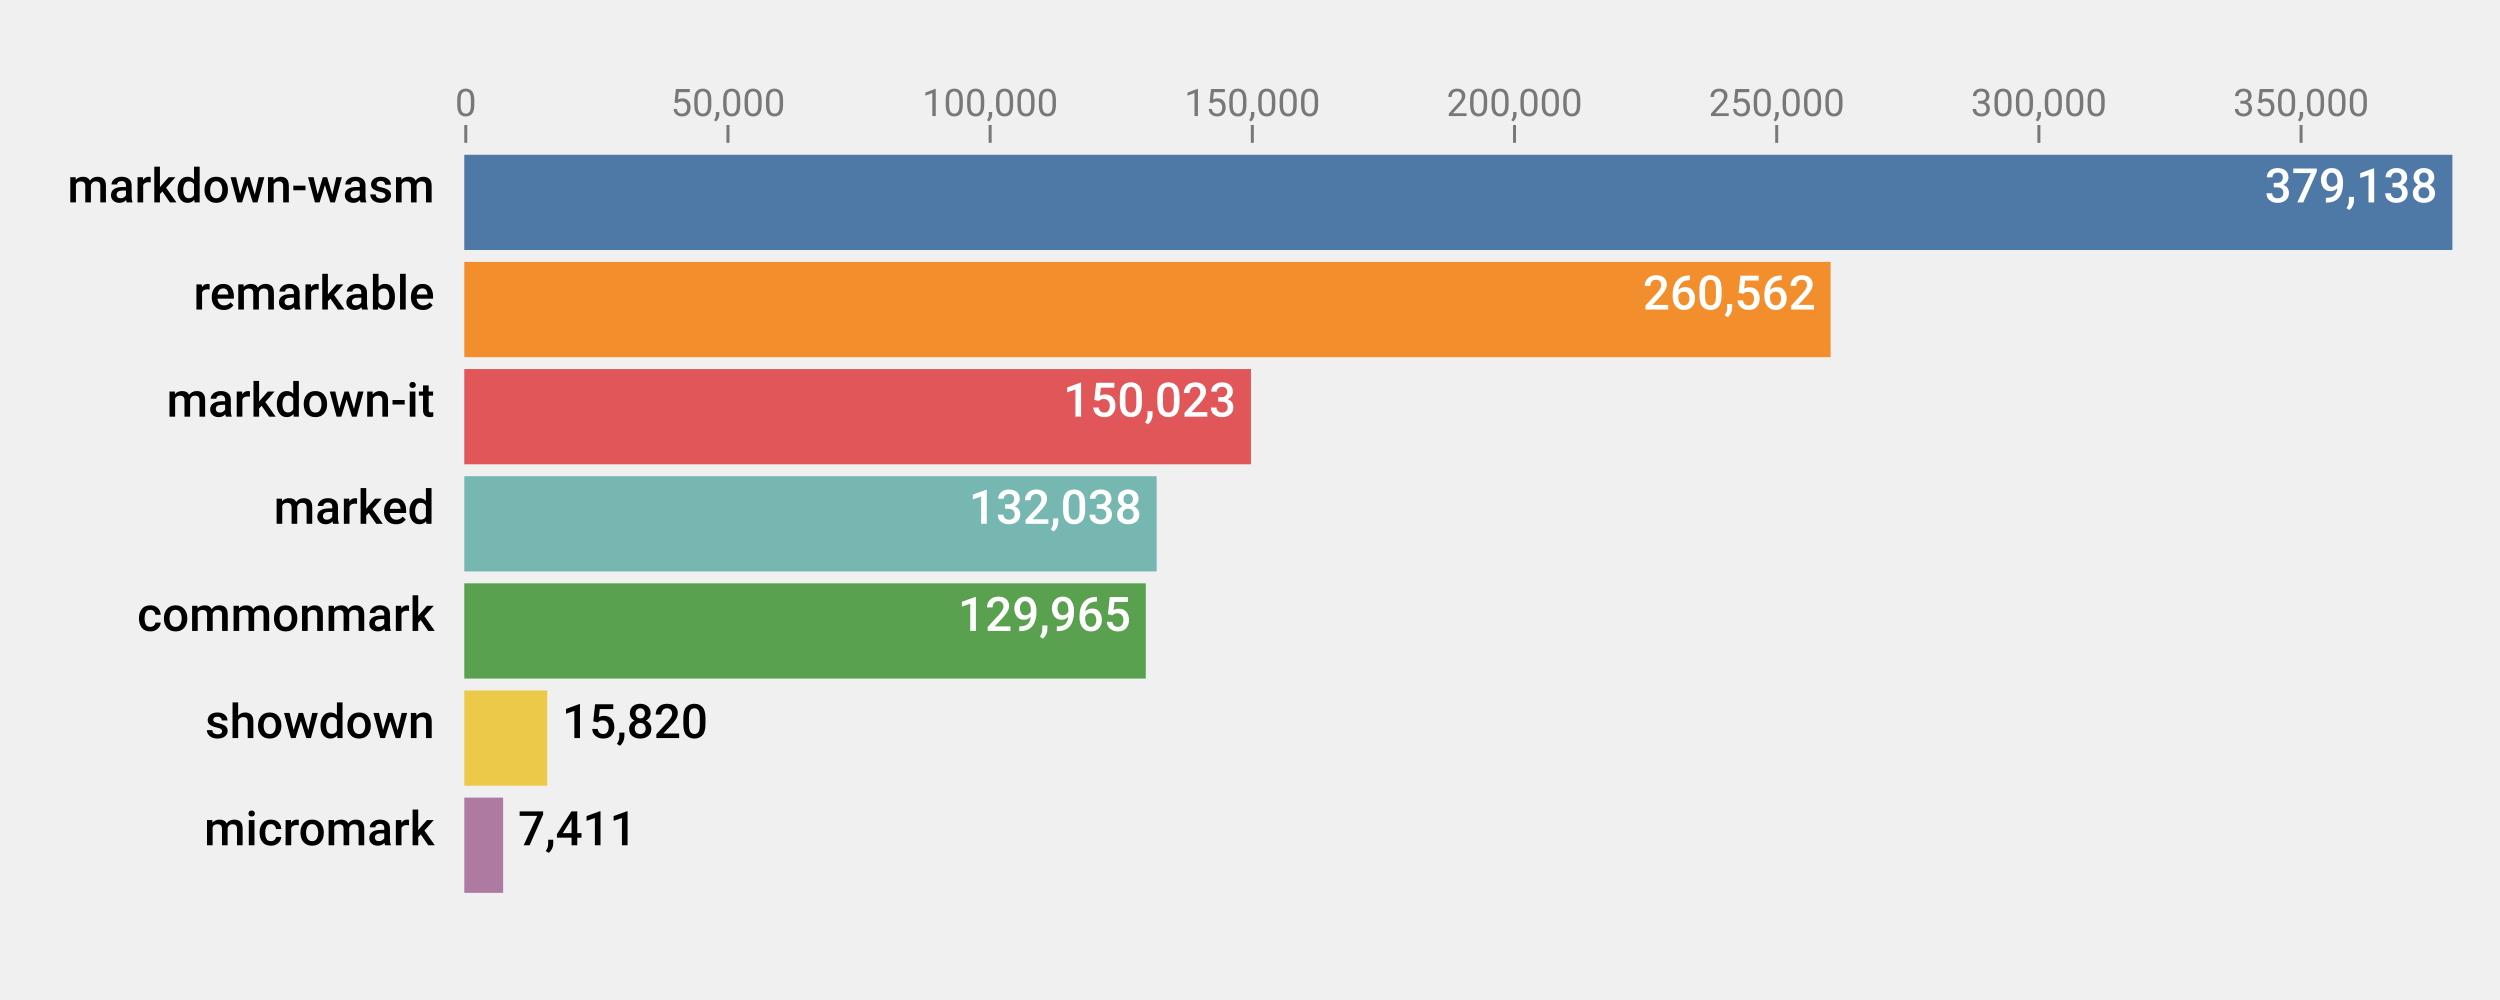
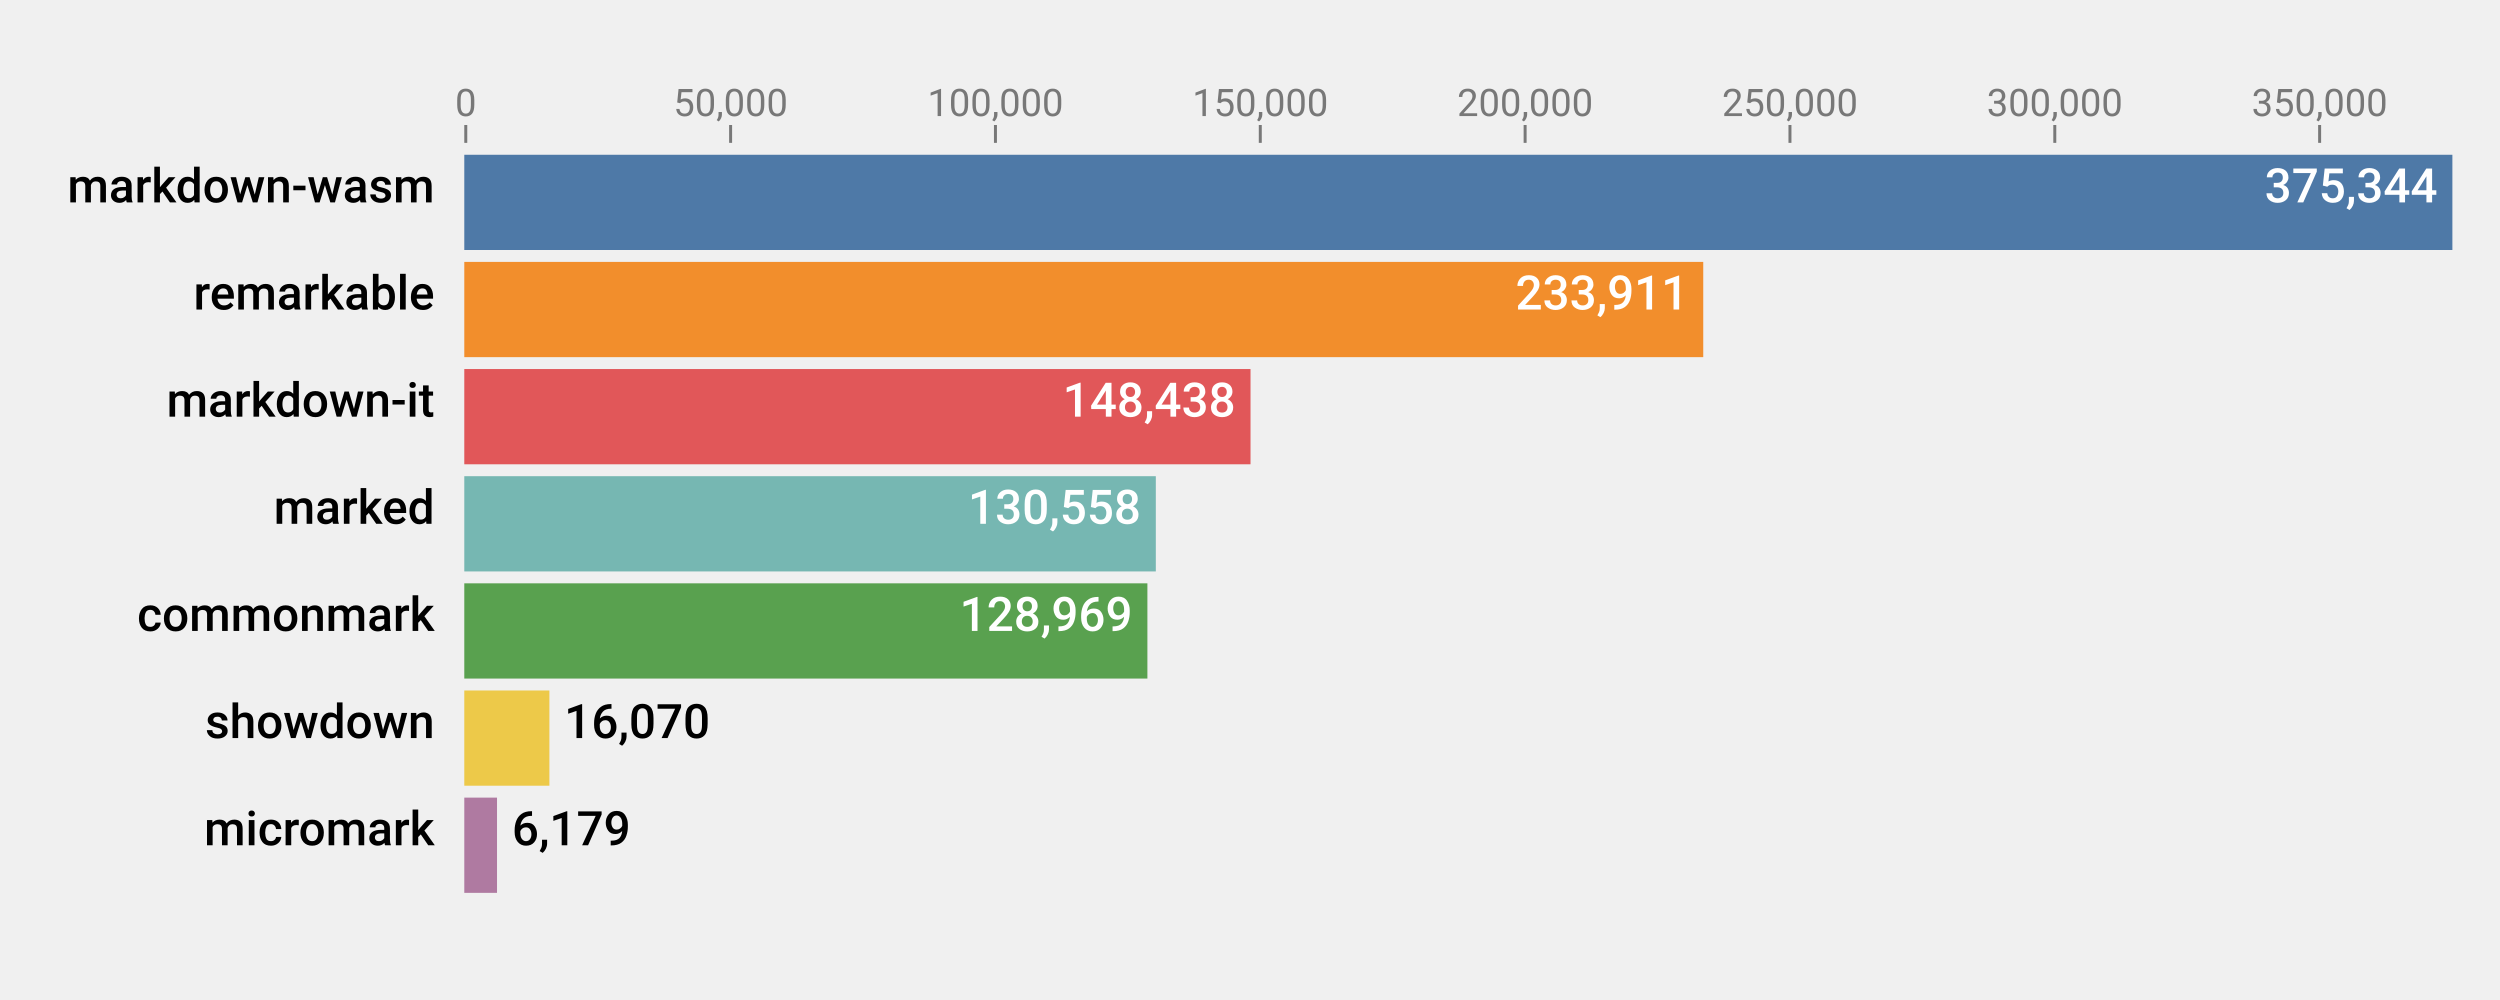
<svg xmlns="http://www.w3.org/2000/svg" width="840" height="336" font-family="system-ui,-apple-system,&quot;Segoe UI&quot;,Roboto,&quot;Helvetica Neue&quot;,&quot;Noto Sans&quot;,&quot;Liberation Sans&quot;,Arial,sans-serif" font-size="16">
  <g font-weight="500" text-anchor="end">
    <text x="156" y="68" alignment-baseline="central" dx="-10">markdown-wasm</text>
    <text x="156" y="104" alignment-baseline="central" dx="-10">remarkable</text>
    <text x="156" y="140" alignment-baseline="central" dx="-10">markdown-it</text>
    <text x="156" y="176" alignment-baseline="central" dx="-10">marked</text>
    <text x="156" y="212" alignment-baseline="central" dx="-10">commonmark</text>
    <text x="156" y="248" alignment-baseline="central" dx="-10">showdown</text>
    <text x="156" y="284" alignment-baseline="central" dx="-10">micromark</text>
  </g>
  <path fill="#4e79a7" d="M156 52h668v32H156z" />
-   <path fill="#f28e2c" d="M156 88h459.082v32H156z" />
-   <path fill="#e15759" d="M156 124h264.325v32H156z" />
-   <path fill="#76b7b2" d="M156 160h232.636v32H156z" />
-   <path fill="#59a14f" d="M156 196h228.985v32H156z" />
-   <path fill="#edc949" d="M156 232h27.873v32H156z" />
-   <path fill="#af7aa1" d="M156 268h13.057v32H156z" />
+   <path fill="#f28e2c" d="M156 88h416.291v32H156z" />
+   <path fill="#e15759" d="M156 124h264.174v32H156z" />
+   <path fill="#76b7b2" d="M156 160h232.354v32H156z" />
+   <path fill="#59a14f" d="M156 196h229.526v32H156z" />
+   <path fill="#edc949" d="M156 232h28.599v32H156z" />
+   <path fill="#af7aa1" d="M156 268h10.996v32H156z" />
  <g fill="#fff" font-weight="500" text-anchor="end">
-     <text x="824" y="68" alignment-baseline="central" dx="-5">379,138</text>
-     <text x="615.082" y="104" alignment-baseline="central" dx="-5">260,562</text>
-     <text x="420.325" y="140" alignment-baseline="central" dx="-5">150,023</text>
-     <text x="388.636" y="176" alignment-baseline="central" dx="-5">132,038</text>
-     <text x="384.985" y="212" alignment-baseline="central" dx="-5">129,965</text>
-     <text x="183.873" y="248" fill="#000" alignment-baseline="central" dx="5" text-anchor="start">15,820</text>
-     <text x="169.057" y="284" fill="#000" alignment-baseline="central" dx="5" text-anchor="start">7,411</text>
+     <text x="824" y="68" alignment-baseline="central" dx="-5">375,344</text>
+     <text x="572.291" y="104" alignment-baseline="central" dx="-5">233,911</text>
+     <text x="420.174" y="140" alignment-baseline="central" dx="-5">148,438</text>
+     <text x="388.354" y="176" alignment-baseline="central" dx="-5">130,558</text>
+     <text x="385.526" y="212" alignment-baseline="central" dx="-5">128,969</text>
+     <text x="184.599" y="248" fill="#000" alignment-baseline="central" dx="5" text-anchor="start">16,070</text>
+     <text x="166.996" y="284" fill="#000" alignment-baseline="central" dx="5" text-anchor="start">6,179</text>
  </g>
  <g fill="none" font-size="12.8" opacity=".5" text-anchor="middle">
    <g class="tick" opacity="1">
      <path stroke="currentColor" d="M156.5 48v-6" />
      <text y="-9" fill="currentColor" dy="0em" transform="translate(156.5 48)">0</text>
    </g>
    <g class="tick" opacity="1">
-       <path stroke="currentColor" d="M244.595 48v-6" />
-       <text y="-9" fill="currentColor" dy="0em" transform="translate(244.595 48)">50,000</text>
+       <path stroke="currentColor" d="M245.485 48v-6" />
+       <text y="-9" fill="currentColor" dy="0em" transform="translate(245.485 48)">50,000</text>
    </g>
    <g class="tick" opacity="1">
-       <path stroke="currentColor" d="M332.69 48v-6" />
-       <text y="-9" fill="currentColor" dy="0em" transform="translate(332.69 48)">100,000</text>
+       <path stroke="currentColor" d="M334.47 48v-6" />
+       <text y="-9" fill="currentColor" dy="0em" transform="translate(334.47 48)">100,000</text>
    </g>
    <g class="tick" opacity="1">
-       <path stroke="currentColor" d="M420.784 48v-6" />
-       <text y="-9" fill="currentColor" dy="0em" transform="translate(420.784 48)">150,000</text>
+       <path stroke="currentColor" d="M423.455 48v-6" />
+       <text y="-9" fill="currentColor" dy="0em" transform="translate(423.455 48)">150,000</text>
    </g>
    <g class="tick" opacity="1">
-       <path stroke="currentColor" d="M508.878 48v-6" />
-       <text y="-9" fill="currentColor" dy="0em" transform="translate(508.878 48)">200,000</text>
+       <path stroke="currentColor" d="M512.44 48v-6" />
+       <text y="-9" fill="currentColor" dy="0em" transform="translate(512.44 48)">200,000</text>
    </g>
    <g class="tick" opacity="1">
-       <path stroke="currentColor" d="M596.973 48v-6" />
-       <text y="-9" fill="currentColor" dy="0em" transform="translate(596.973 48)">250,000</text>
+       <path stroke="currentColor" d="M601.425 48v-6" />
+       <text y="-9" fill="currentColor" dy="0em" transform="translate(601.425 48)">250,000</text>
    </g>
    <g class="tick" opacity="1">
-       <path stroke="currentColor" d="M685.067 48v-6" />
-       <text y="-9" fill="currentColor" dy="0em" transform="translate(685.067 48)">300,000</text>
+       <path stroke="currentColor" d="M690.41 48v-6" />
+       <text y="-9" fill="currentColor" dy="0em" transform="translate(690.41 48)">300,000</text>
    </g>
    <g class="tick" opacity="1">
-       <path stroke="currentColor" d="M773.162 48v-6" />
-       <text y="-9" fill="currentColor" dy="0em" transform="translate(773.162 48)">350,000</text>
+       <path stroke="currentColor" d="M779.395 48v-6" />
+       <text y="-9" fill="currentColor" dy="0em" transform="translate(779.395 48)">350,000</text>
    </g>
  </g>
</svg>
